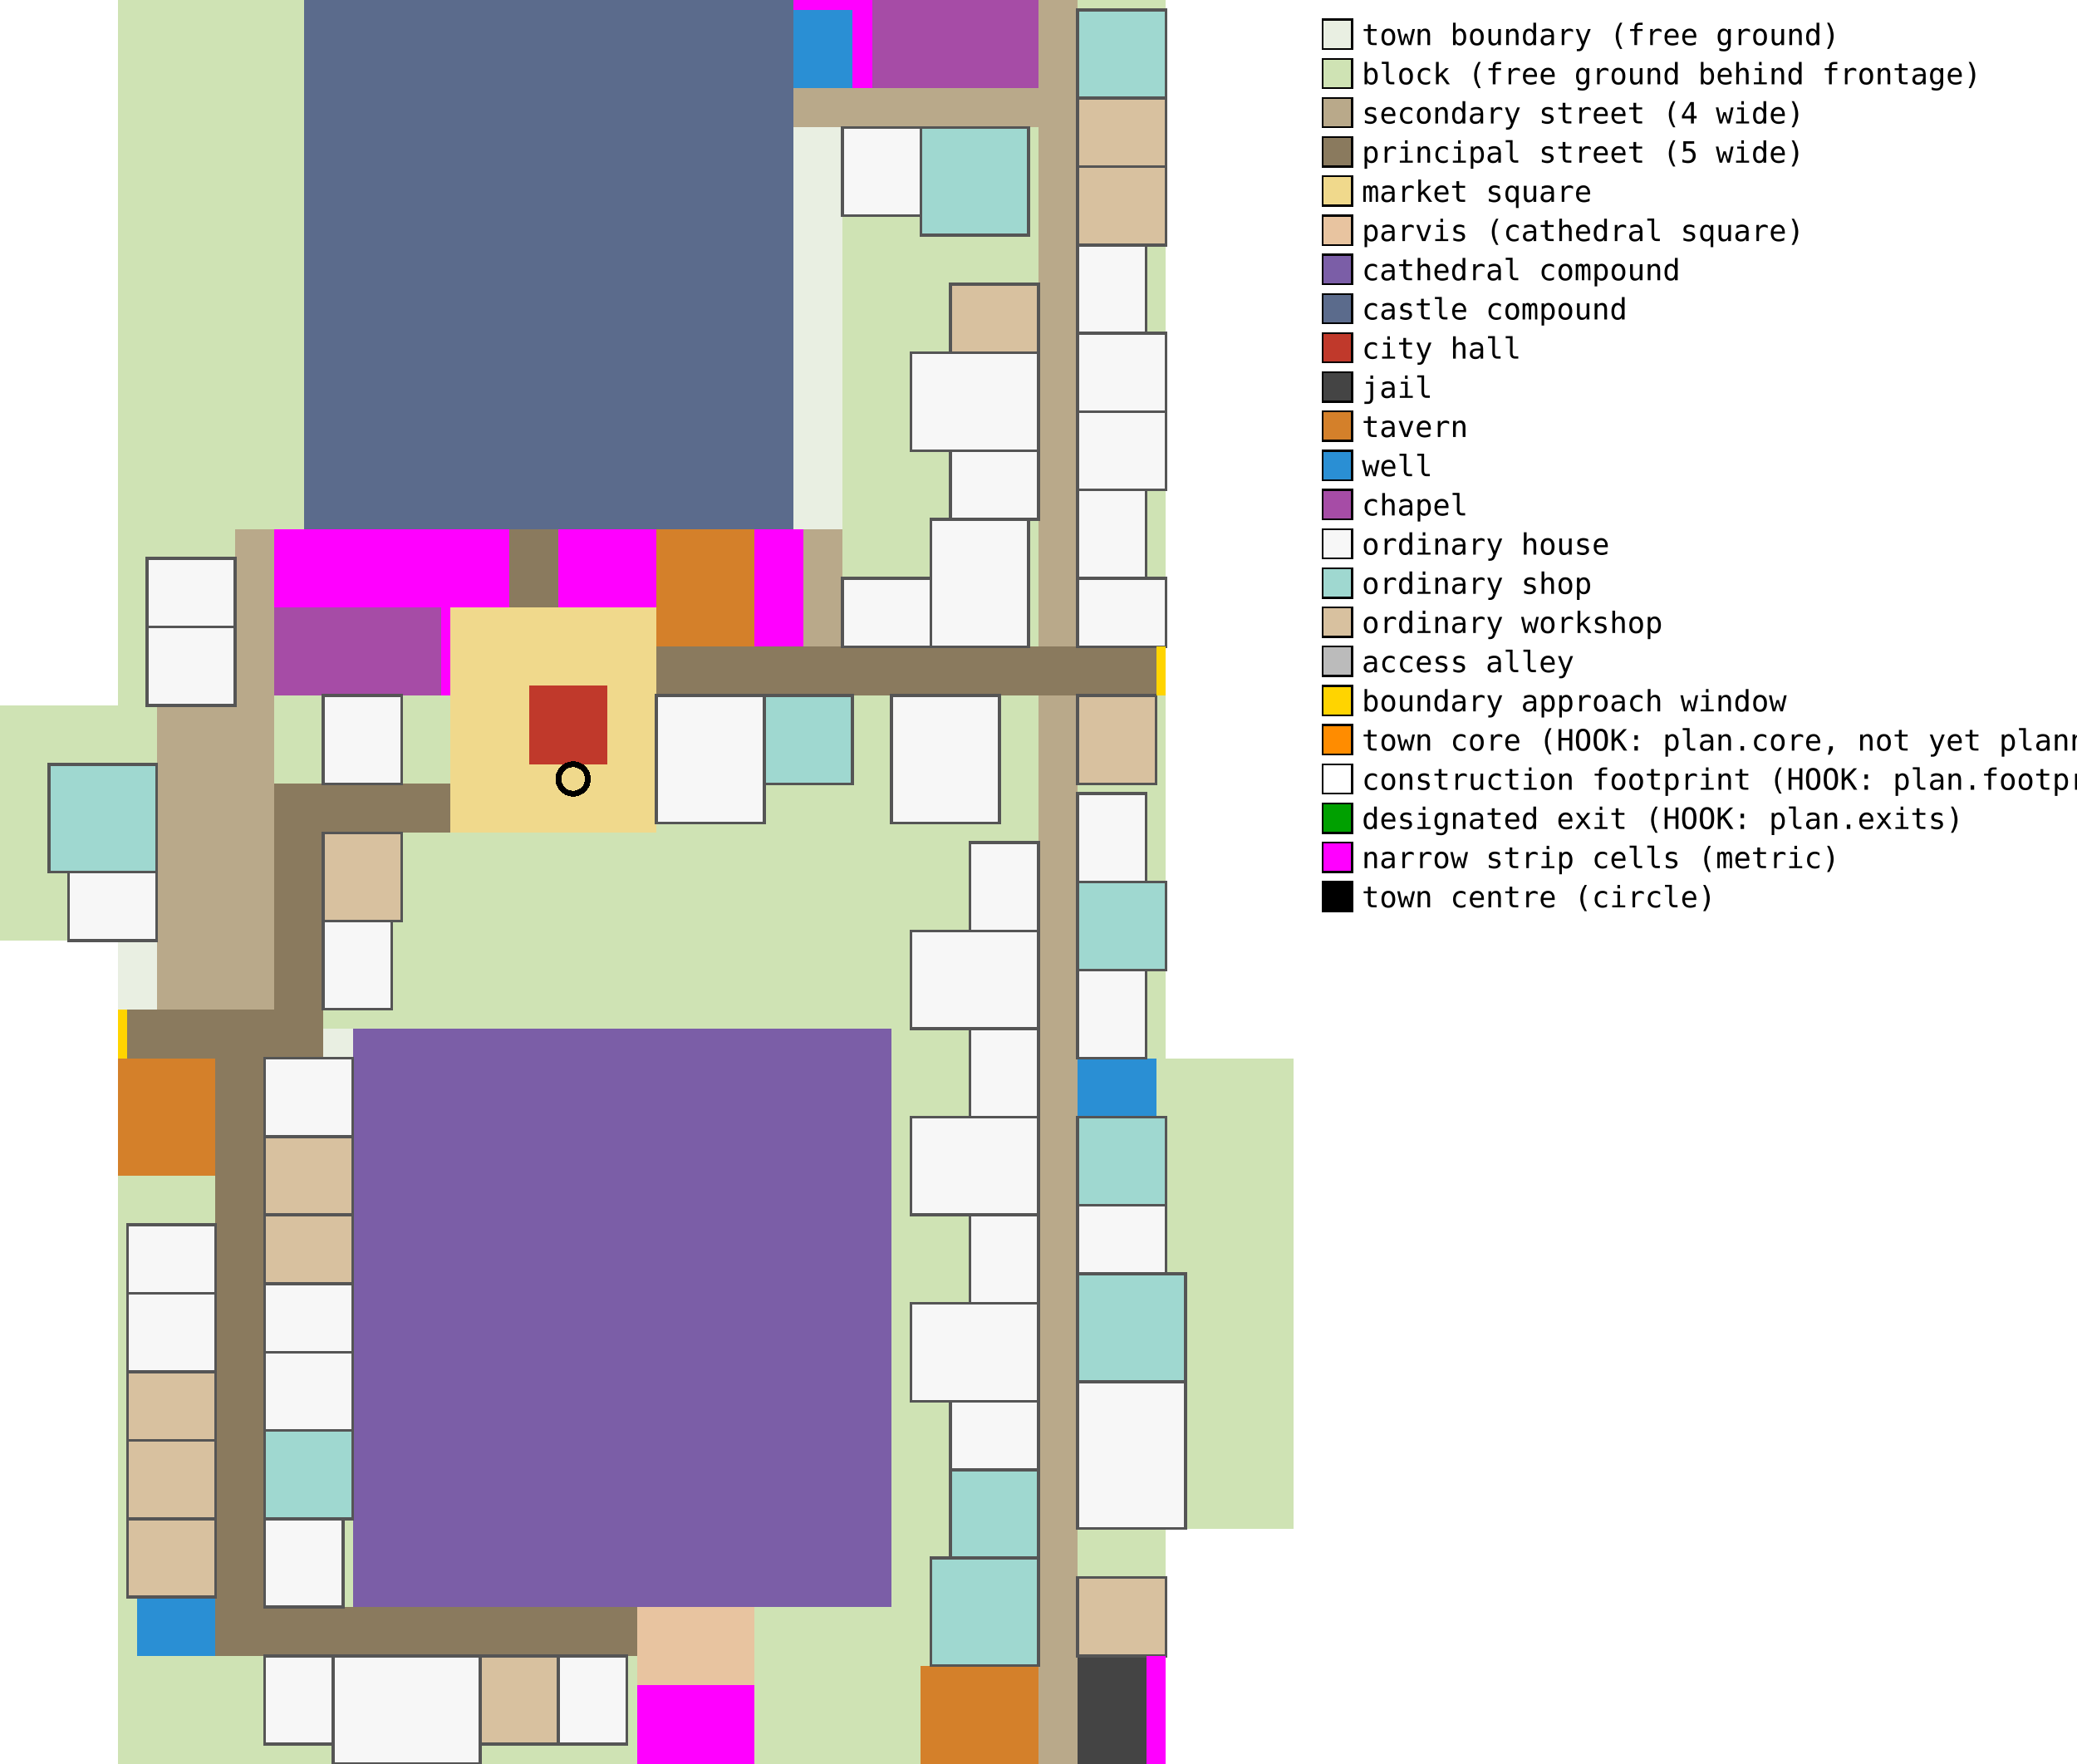
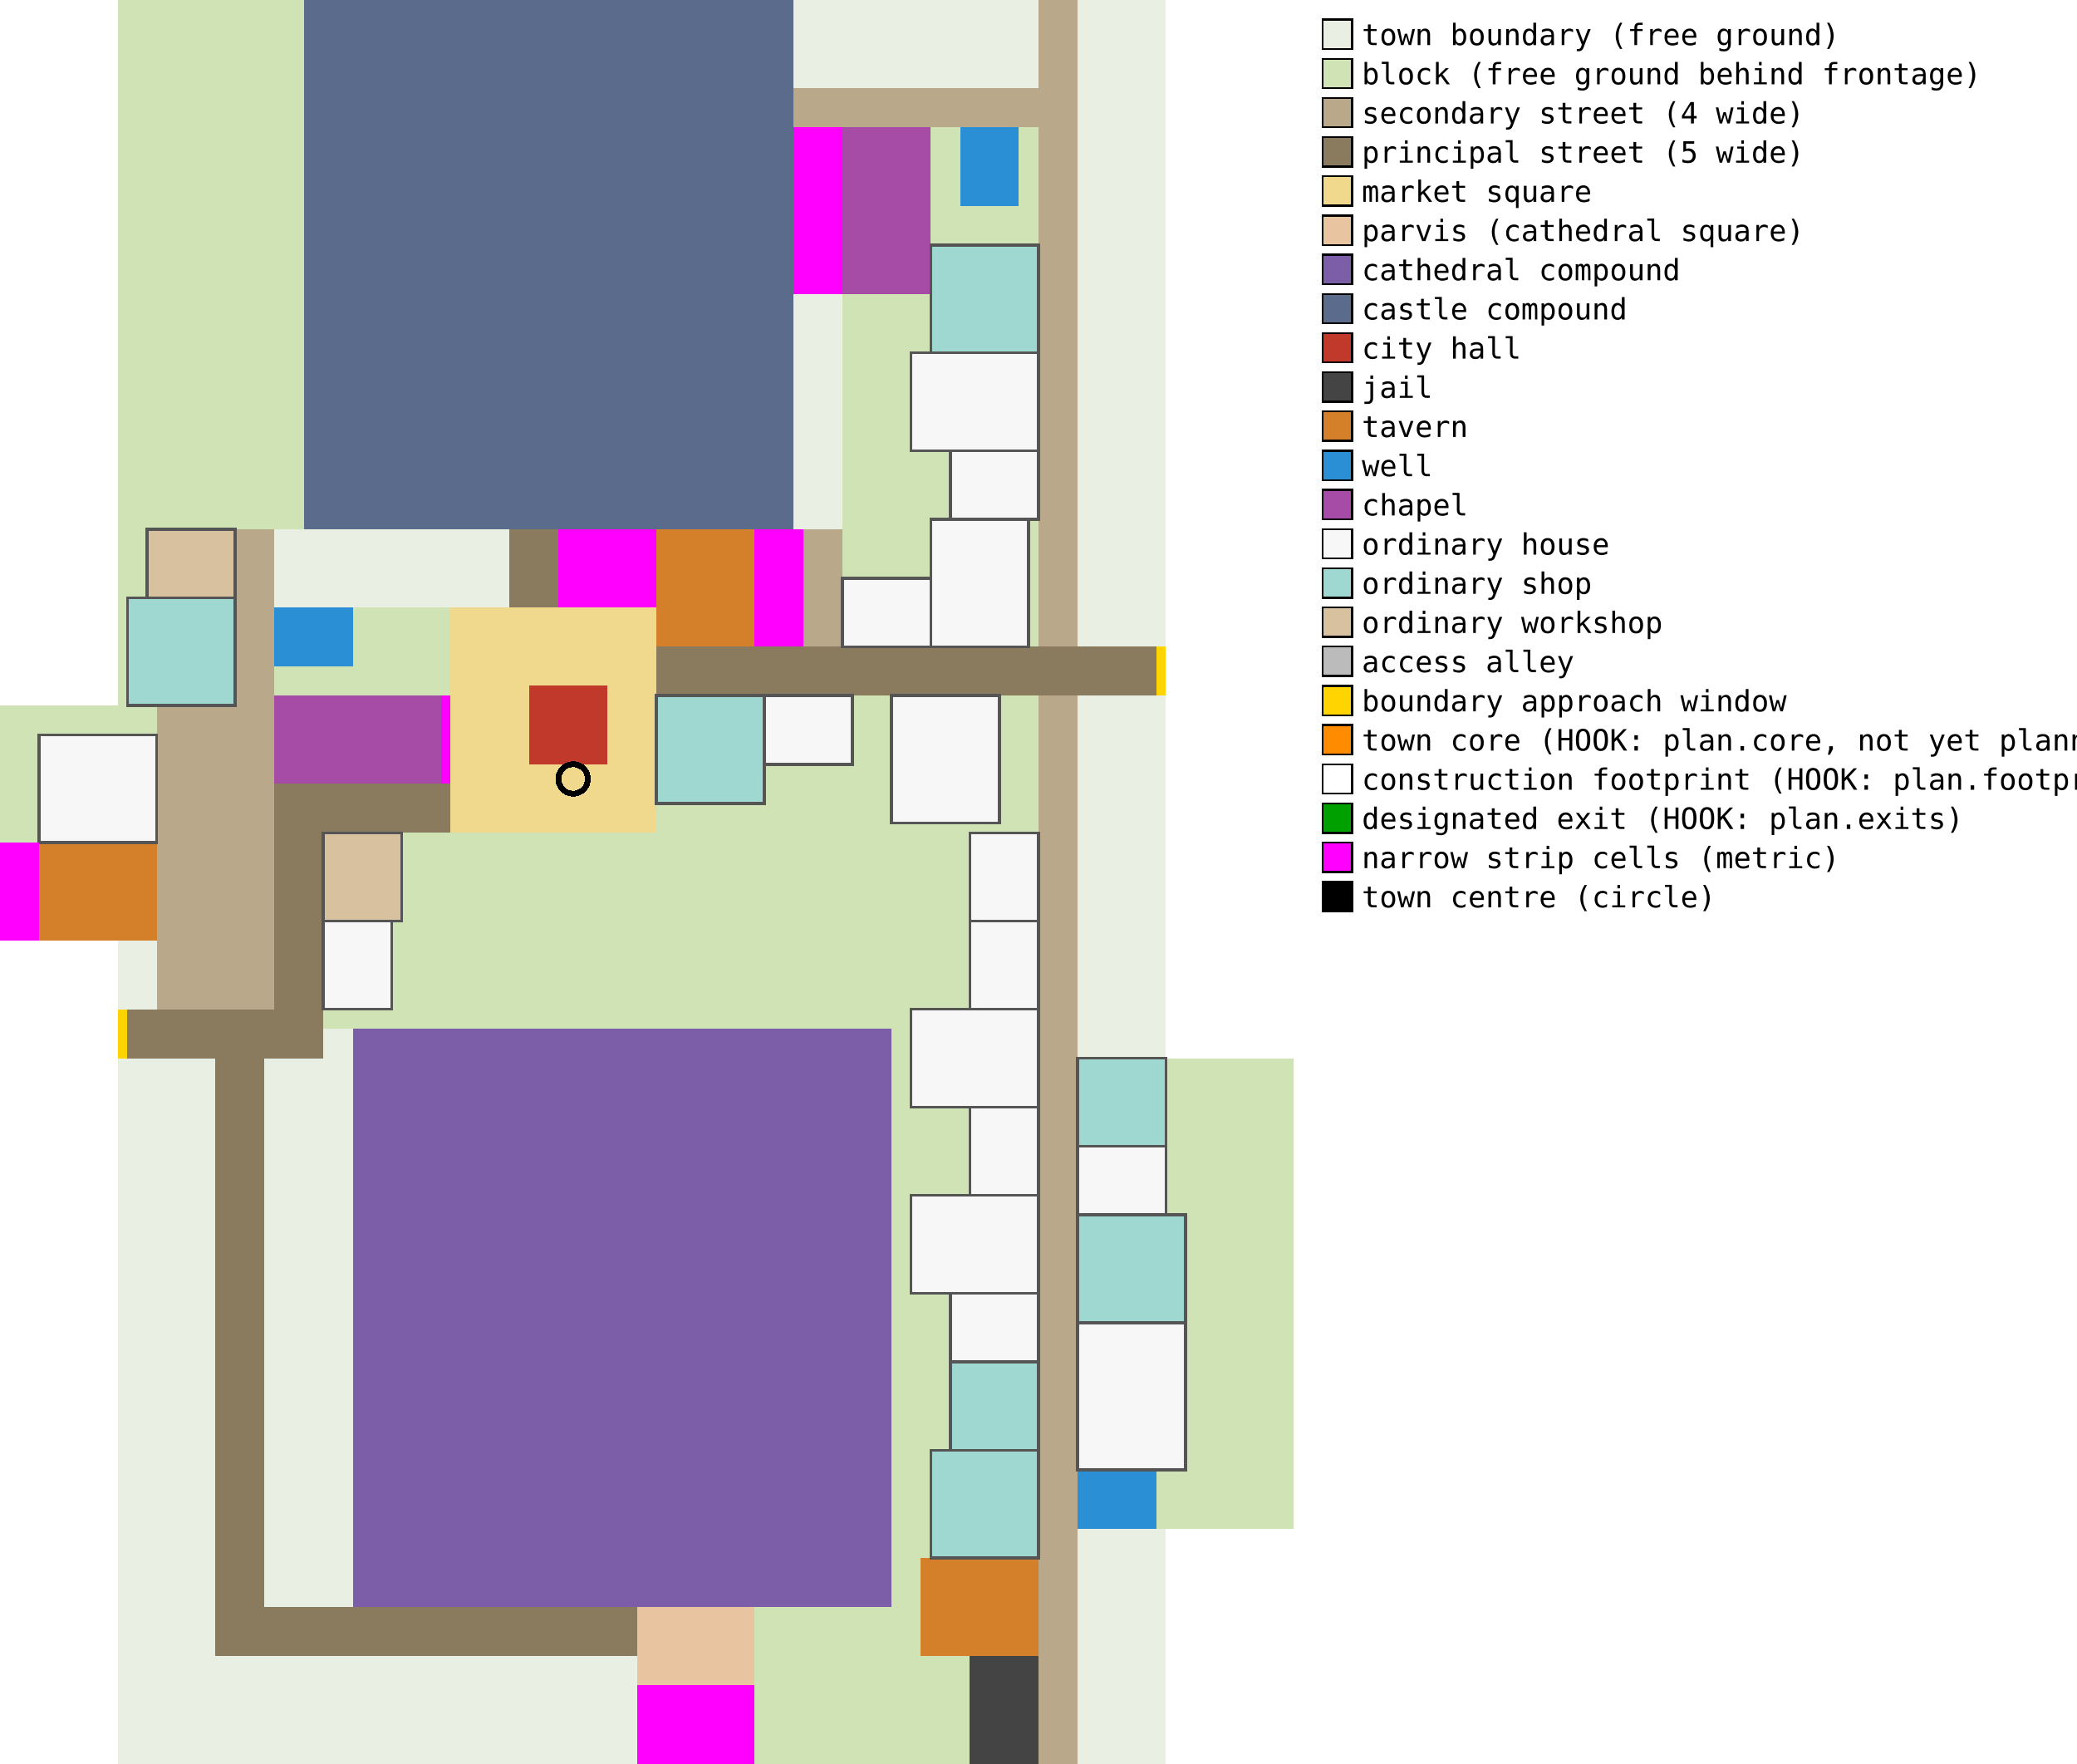
<svg xmlns="http://www.w3.org/2000/svg" width="848" height="720" viewBox="0 0 212 180" shape-rendering="crispEdges" font-family="monospace" font-size="3">
  <rect width="212" height="180" fill="#ffffff" />
  <rect x="12" y="0" width="107" height="180" fill="#e9efe2" />
  <rect x="0" y="72" width="29" height="24" fill="#e9efe2" />
  <rect x="44" y="108" width="88" height="48" fill="#e9efe2" />
  <rect x="107" y="120" width="25" height="36" fill="#e9efe2" />
  <rect x="91" y="71" width="15" height="109" fill="#cfe3b4" />
  <rect x="33" y="85" width="58" height="20" fill="#cfe3b4" />
  <rect x="86" y="13" width="20" height="53" fill="#cfe3b4" />
  <rect x="110" y="108" width="22" height="48" fill="#cfe3b4" />
  <rect x="12" y="0" width="19" height="54" fill="#cfe3b4" />
-   <rect x="12" y="108" width="10" height="72" fill="#cfe3b4" />
-   <rect x="110" y="0" width="9" height="66" fill="#cfe3b4" />
-   <rect x="27" y="108" width="9" height="56" fill="#cfe3b4" />
-   <rect x="22" y="169" width="43" height="11" fill="#cfe3b4" />
  <rect x="67" y="71" width="24" height="14" fill="#cfe3b4" />
-   <rect x="110" y="71" width="9" height="37" fill="#cfe3b4" />
  <rect x="28" y="62" width="18" height="18" fill="#cfe3b4" />
  <rect x="0" y="72" width="16" height="24" fill="#cfe3b4" />
-   <rect x="81" y="0" width="25" height="9" fill="#cfe3b4" />
  <rect x="77" y="164" width="14" height="16" fill="#cfe3b4" />
-   <rect x="110" y="156" width="9" height="24" fill="#cfe3b4" />
  <rect x="12" y="54" width="12" height="18" fill="#cfe3b4" />
  <rect x="67" y="54" width="15" height="12" fill="#cfe3b4" />
  <rect x="106" y="0" width="4" height="66" fill="#b9a98a" />
  <rect x="24" y="54" width="4" height="49" fill="#b9a98a" />
  <rect x="20" y="72" width="4" height="31" fill="#b9a98a" />
  <rect x="16" y="72" width="4" height="31" fill="#b9a98a" />
  <rect x="106" y="71" width="4" height="109" fill="#b9a98a" />
  <rect x="82" y="54" width="4" height="12" fill="#b9a98a" />
  <rect x="81" y="9" width="25" height="4" fill="#b9a98a" />
  <rect x="12" y="103" width="21" height="5" fill="#8a7a5e" />
  <rect x="28" y="80" width="5" height="28" fill="#8a7a5e" />
  <rect x="28" y="80" width="18" height="5" fill="#8a7a5e" />
  <rect x="67" y="66" width="52" height="5" fill="#8a7a5e" />
  <rect x="22" y="108" width="5" height="61" fill="#8a7a5e" />
  <rect x="22" y="164" width="48" height="5" fill="#8a7a5e" />
  <rect x="52" y="54" width="5" height="8" fill="#8a7a5e" />
  <rect x="46" y="62" width="21" height="23" fill="#f0d98c" />
  <rect x="65" y="164" width="12" height="8" fill="#e8c4a0" />
  <rect x="36" y="105" width="55" height="59" fill="#7b5ea7" />
  <rect x="31" y="0" width="50" height="54" fill="#5b6b8c" />
  <rect x="54" y="70" width="8" height="8" fill="#c0392b" />
-   <rect x="110" y="169" width="7" height="11" fill="#444444" />
+   <rect x="99" y="169" width="7" height="11" fill="#444444" />
  <rect x="67" y="54" width="10" height="12" fill="#d4802a" />
-   <rect x="94" y="170" width="12" height="10" fill="#d4802a" />
-   <rect x="12" y="108" width="10" height="12" fill="#d4802a" />
-   <rect x="81" y="1" width="6" height="8" fill="#2a8fd4" />
-   <rect x="14" y="163" width="8" height="6" fill="#2a8fd4" />
-   <rect x="110" y="108" width="8" height="6" fill="#2a8fd4" />
-   <rect x="89" y="0" width="17" height="9" fill="#a64ca6" />
-   <rect x="28" y="62" width="17" height="9" fill="#a64ca6" />
+   <rect x="94" y="159" width="12" height="10" fill="#d4802a" />
+   <rect x="4" y="86" width="12" height="10" fill="#d4802a" />
+   <rect x="28" y="62" width="8" height="6" fill="#2a8fd4" />
+   <rect x="110" y="150" width="8" height="6" fill="#2a8fd4" />
+   <rect x="98" y="13" width="6" height="8" fill="#2a8fd4" />
+   <rect x="86" y="13" width="9" height="17" fill="#a64ca6" />
+   <rect x="28" y="71" width="17" height="9" fill="#a64ca6" />
  <rect x="91" y="71" width="11" height="13" fill="#f7f7f7" stroke="#555555" stroke-width="0.3" />
-   <rect x="95" y="159" width="11" height="11" fill="#9fd8d0" stroke="#555555" stroke-width="0.3" />
-   <rect x="97" y="150" width="9" height="9" fill="#9fd8d0" stroke="#555555" stroke-width="0.3" />
-   <rect x="97" y="143" width="9" height="7" fill="#f7f7f7" stroke="#555555" stroke-width="0.3" />
-   <rect x="93" y="133" width="13" height="10" fill="#f7f7f7" stroke="#555555" stroke-width="0.3" />
-   <rect x="99" y="124" width="7" height="9" fill="#f7f7f7" stroke="#555555" stroke-width="0.3" />
-   <rect x="93" y="114" width="13" height="10" fill="#f7f7f7" stroke="#555555" stroke-width="0.3" />
-   <rect x="99" y="105" width="7" height="9" fill="#f7f7f7" stroke="#555555" stroke-width="0.3" />
-   <rect x="93" y="95" width="13" height="10" fill="#f7f7f7" stroke="#555555" stroke-width="0.3" />
-   <rect x="99" y="86" width="7" height="9" fill="#f7f7f7" stroke="#555555" stroke-width="0.3" />
+   <rect x="95" y="148" width="11" height="11" fill="#9fd8d0" stroke="#555555" stroke-width="0.3" />
+   <rect x="97" y="139" width="9" height="9" fill="#9fd8d0" stroke="#555555" stroke-width="0.3" />
+   <rect x="97" y="132" width="9" height="7" fill="#f7f7f7" stroke="#555555" stroke-width="0.3" />
+   <rect x="93" y="122" width="13" height="10" fill="#f7f7f7" stroke="#555555" stroke-width="0.3" />
+   <rect x="99" y="113" width="7" height="9" fill="#f7f7f7" stroke="#555555" stroke-width="0.3" />
+   <rect x="93" y="103" width="13" height="10" fill="#f7f7f7" stroke="#555555" stroke-width="0.3" />
+   <rect x="99" y="94" width="7" height="9" fill="#f7f7f7" stroke="#555555" stroke-width="0.3" />
+   <rect x="99" y="85" width="7" height="9" fill="#f7f7f7" stroke="#555555" stroke-width="0.3" />
  <rect x="33" y="85" width="8" height="9" fill="#d8c19f" stroke="#555555" stroke-width="0.3" />
  <rect x="33" y="94" width="7" height="9" fill="#f7f7f7" stroke="#555555" stroke-width="0.3" />
  <rect x="86" y="59" width="9" height="7" fill="#f7f7f7" stroke="#555555" stroke-width="0.3" />
  <rect x="95" y="53" width="10" height="13" fill="#f7f7f7" stroke="#555555" stroke-width="0.3" />
-   <rect x="86" y="13" width="8" height="9" fill="#f7f7f7" stroke="#555555" stroke-width="0.3" />
-   <rect x="94" y="13" width="11" height="11" fill="#9fd8d0" stroke="#555555" stroke-width="0.3" />
  <rect x="97" y="46" width="9" height="7" fill="#f7f7f7" stroke="#555555" stroke-width="0.3" />
  <rect x="93" y="36" width="13" height="10" fill="#f7f7f7" stroke="#555555" stroke-width="0.3" />
-   <rect x="97" y="29" width="9" height="7" fill="#d8c19f" stroke="#555555" stroke-width="0.3" />
-   <rect x="110" y="141" width="11" height="15" fill="#f7f7f7" stroke="#555555" stroke-width="0.3" />
-   <rect x="110" y="130" width="11" height="11" fill="#9fd8d0" stroke="#555555" stroke-width="0.3" />
-   <rect x="110" y="123" width="9" height="7" fill="#f7f7f7" stroke="#555555" stroke-width="0.3" />
-   <rect x="110" y="114" width="9" height="9" fill="#9fd8d0" stroke="#555555" stroke-width="0.3" />
-   <rect x="13" y="155" width="9" height="8" fill="#d8c19f" stroke="#555555" stroke-width="0.3" />
-   <rect x="13" y="147" width="9" height="8" fill="#d8c19f" stroke="#555555" stroke-width="0.3" />
-   <rect x="13" y="140" width="9" height="7" fill="#d8c19f" stroke="#555555" stroke-width="0.3" />
-   <rect x="13" y="132" width="9" height="8" fill="#f7f7f7" stroke="#555555" stroke-width="0.3" />
-   <rect x="13" y="125" width="9" height="7" fill="#f7f7f7" stroke="#555555" stroke-width="0.3" />
-   <rect x="110" y="59" width="9" height="7" fill="#f7f7f7" stroke="#555555" stroke-width="0.3" />
-   <rect x="110" y="50" width="7" height="9" fill="#f7f7f7" stroke="#555555" stroke-width="0.3" />
-   <rect x="110" y="42" width="9" height="8" fill="#f7f7f7" stroke="#555555" stroke-width="0.3" />
-   <rect x="110" y="34" width="9" height="8" fill="#f7f7f7" stroke="#555555" stroke-width="0.3" />
-   <rect x="110" y="25" width="7" height="9" fill="#f7f7f7" stroke="#555555" stroke-width="0.3" />
-   <rect x="110" y="17" width="9" height="8" fill="#d8c19f" stroke="#555555" stroke-width="0.3" />
-   <rect x="110" y="10" width="9" height="7" fill="#d8c19f" stroke="#555555" stroke-width="0.3" />
-   <rect x="110" y="1" width="9" height="9" fill="#9fd8d0" stroke="#555555" stroke-width="0.3" />
-   <rect x="27" y="155" width="8" height="9" fill="#f7f7f7" stroke="#555555" stroke-width="0.3" />
-   <rect x="27" y="146" width="9" height="9" fill="#9fd8d0" stroke="#555555" stroke-width="0.3" />
-   <rect x="27" y="138" width="9" height="8" fill="#f7f7f7" stroke="#555555" stroke-width="0.3" />
-   <rect x="27" y="131" width="9" height="7" fill="#f7f7f7" stroke="#555555" stroke-width="0.3" />
-   <rect x="27" y="124" width="9" height="7" fill="#d8c19f" stroke="#555555" stroke-width="0.3" />
-   <rect x="27" y="116" width="9" height="8" fill="#d8c19f" stroke="#555555" stroke-width="0.3" />
-   <rect x="27" y="108" width="9" height="8" fill="#f7f7f7" stroke="#555555" stroke-width="0.3" />
-   <rect x="27" y="169" width="7" height="9" fill="#f7f7f7" stroke="#555555" stroke-width="0.3" />
-   <rect x="34" y="169" width="15" height="11" fill="#f7f7f7" stroke="#555555" stroke-width="0.3" />
-   <rect x="49" y="169" width="8" height="9" fill="#d8c19f" stroke="#555555" stroke-width="0.3" />
-   <rect x="57" y="169" width="7" height="9" fill="#f7f7f7" stroke="#555555" stroke-width="0.3" />
-   <rect x="67" y="71" width="11" height="13" fill="#f7f7f7" stroke="#555555" stroke-width="0.3" />
-   <rect x="78" y="71" width="9" height="9" fill="#9fd8d0" stroke="#555555" stroke-width="0.3" />
-   <rect x="110" y="71" width="8" height="9" fill="#d8c19f" stroke="#555555" stroke-width="0.3" />
-   <rect x="110" y="99" width="7" height="9" fill="#f7f7f7" stroke="#555555" stroke-width="0.3" />
-   <rect x="110" y="90" width="9" height="9" fill="#9fd8d0" stroke="#555555" stroke-width="0.3" />
-   <rect x="110" y="81" width="7" height="9" fill="#f7f7f7" stroke="#555555" stroke-width="0.3" />
-   <rect x="33" y="71" width="8" height="9" fill="#f7f7f7" stroke="#555555" stroke-width="0.3" />
-   <rect x="7" y="89" width="9" height="7" fill="#f7f7f7" stroke="#555555" stroke-width="0.3" />
-   <rect x="5" y="78" width="11" height="11" fill="#9fd8d0" stroke="#555555" stroke-width="0.3" />
-   <rect x="110" y="161" width="9" height="8" fill="#d8c19f" stroke="#555555" stroke-width="0.3" />
-   <rect x="15" y="64" width="9" height="8" fill="#f7f7f7" stroke="#555555" stroke-width="0.3" />
-   <rect x="15" y="57" width="9" height="7" fill="#f7f7f7" stroke="#555555" stroke-width="0.3" />
+   <rect x="95" y="25" width="11" height="11" fill="#9fd8d0" stroke="#555555" stroke-width="0.3" />
+   <rect x="110" y="135" width="11" height="15" fill="#f7f7f7" stroke="#555555" stroke-width="0.3" />
+   <rect x="110" y="124" width="11" height="11" fill="#9fd8d0" stroke="#555555" stroke-width="0.3" />
+   <rect x="110" y="117" width="9" height="7" fill="#f7f7f7" stroke="#555555" stroke-width="0.3" />
+   <rect x="110" y="108" width="9" height="9" fill="#9fd8d0" stroke="#555555" stroke-width="0.3" />
+   <rect x="67" y="71" width="11" height="11" fill="#9fd8d0" stroke="#555555" stroke-width="0.3" />
+   <rect x="78" y="71" width="9" height="7" fill="#f7f7f7" stroke="#555555" stroke-width="0.3" />
+   <rect x="4" y="75" width="12" height="11" fill="#f7f7f7" stroke="#555555" stroke-width="0.3" />
+   <rect x="13" y="61" width="11" height="11" fill="#9fd8d0" stroke="#555555" stroke-width="0.3" />
+   <rect x="15" y="54" width="9" height="7" fill="#d8c19f" stroke="#555555" stroke-width="0.3" />
  <rect x="12" y="103" width="1" height="5" fill="#ffd400" />
  <rect x="118" y="66" width="1" height="5" fill="#ffd400" />
  <rect x="65" y="172" width="12" height="8" fill="#ff00ff" />
-   <rect x="117" y="169" width="2" height="11" fill="#ff00ff" />
-   <rect x="45" y="62" width="1" height="9" fill="#ff00ff" />
+   <rect x="0" y="86" width="4" height="10" fill="#ff00ff" />
+   <rect x="45" y="71" width="1" height="9" fill="#ff00ff" />
  <rect x="77" y="54" width="5" height="12" fill="#ff00ff" />
-   <rect x="28" y="54" width="24" height="8" fill="#ff00ff" />
  <rect x="57" y="54" width="10" height="8" fill="#ff00ff" />
-   <rect x="87" y="1" width="2" height="8" fill="#ff00ff" />
-   <rect x="81" y="0" width="8" height="1" fill="#ff00ff" />
+   <rect x="81" y="13" width="5" height="17" fill="#ff00ff" />
  <circle cx="58.5" cy="79.5" r="1.5" fill="none" stroke="#000000" stroke-width="0.6" />
  <rect x="135" y="2" width="3" height="3" fill="#e9efe2" stroke="#000000" stroke-width="0.2" />
  <text x="139" y="4.6">town boundary (free ground)</text>
  <rect x="135" y="6" width="3" height="3" fill="#cfe3b4" stroke="#000000" stroke-width="0.2" />
  <text x="139" y="8.6">block (free ground behind frontage)</text>
  <rect x="135" y="10" width="3" height="3" fill="#b9a98a" stroke="#000000" stroke-width="0.2" />
  <text x="139" y="12.6">secondary street (4 wide)</text>
  <rect x="135" y="14" width="3" height="3" fill="#8a7a5e" stroke="#000000" stroke-width="0.2" />
  <text x="139" y="16.6">principal street (5 wide)</text>
  <rect x="135" y="18" width="3" height="3" fill="#f0d98c" stroke="#000000" stroke-width="0.2" />
  <text x="139" y="20.6">market square</text>
  <rect x="135" y="22" width="3" height="3" fill="#e8c4a0" stroke="#000000" stroke-width="0.2" />
  <text x="139" y="24.6">parvis (cathedral square)</text>
  <rect x="135" y="26" width="3" height="3" fill="#7b5ea7" stroke="#000000" stroke-width="0.2" />
  <text x="139" y="28.6">cathedral compound</text>
  <rect x="135" y="30" width="3" height="3" fill="#5b6b8c" stroke="#000000" stroke-width="0.2" />
  <text x="139" y="32.6">castle compound</text>
  <rect x="135" y="34" width="3" height="3" fill="#c0392b" stroke="#000000" stroke-width="0.2" />
  <text x="139" y="36.6">city hall</text>
  <rect x="135" y="38" width="3" height="3" fill="#444444" stroke="#000000" stroke-width="0.2" />
  <text x="139" y="40.6">jail</text>
  <rect x="135" y="42" width="3" height="3" fill="#d4802a" stroke="#000000" stroke-width="0.2" />
  <text x="139" y="44.6">tavern</text>
  <rect x="135" y="46" width="3" height="3" fill="#2a8fd4" stroke="#000000" stroke-width="0.2" />
  <text x="139" y="48.6">well</text>
  <rect x="135" y="50" width="3" height="3" fill="#a64ca6" stroke="#000000" stroke-width="0.2" />
  <text x="139" y="52.6">chapel</text>
  <rect x="135" y="54" width="3" height="3" fill="#f7f7f7" stroke="#000000" stroke-width="0.2" />
  <text x="139" y="56.6">ordinary house</text>
  <rect x="135" y="58" width="3" height="3" fill="#9fd8d0" stroke="#000000" stroke-width="0.2" />
  <text x="139" y="60.6">ordinary shop</text>
  <rect x="135" y="62" width="3" height="3" fill="#d8c19f" stroke="#000000" stroke-width="0.2" />
  <text x="139" y="64.6">ordinary workshop</text>
  <rect x="135" y="66" width="3" height="3" fill="#bbbbbb" stroke="#000000" stroke-width="0.2" />
  <text x="139" y="68.6">access alley</text>
  <rect x="135" y="70" width="3" height="3" fill="#ffd400" stroke="#000000" stroke-width="0.2" />
  <text x="139" y="72.6">boundary approach window</text>
  <rect x="135" y="74" width="3" height="3" fill="#ff8c00" stroke="#000000" stroke-width="0.2" />
  <text x="139" y="76.6">town core (HOOK: plan.core, not yet planned)</text>
  <rect x="135" y="78" width="3" height="3" fill="#ffffff" stroke="#000000" stroke-width="0.2" />
  <text x="139" y="80.6">construction footprint (HOOK: plan.footprint)</text>
  <rect x="135" y="82" width="3" height="3" fill="#00a000" stroke="#000000" stroke-width="0.2" />
  <text x="139" y="84.6">designated exit (HOOK: plan.exits)</text>
  <rect x="135" y="86" width="3" height="3" fill="#ff00ff" stroke="#000000" stroke-width="0.2" />
  <text x="139" y="88.6">narrow strip cells (metric)</text>
  <rect x="135" y="90" width="3" height="3" fill="#000000" stroke="#000000" stroke-width="0.2" />
  <text x="139" y="92.6">town centre (circle)</text>
</svg>
